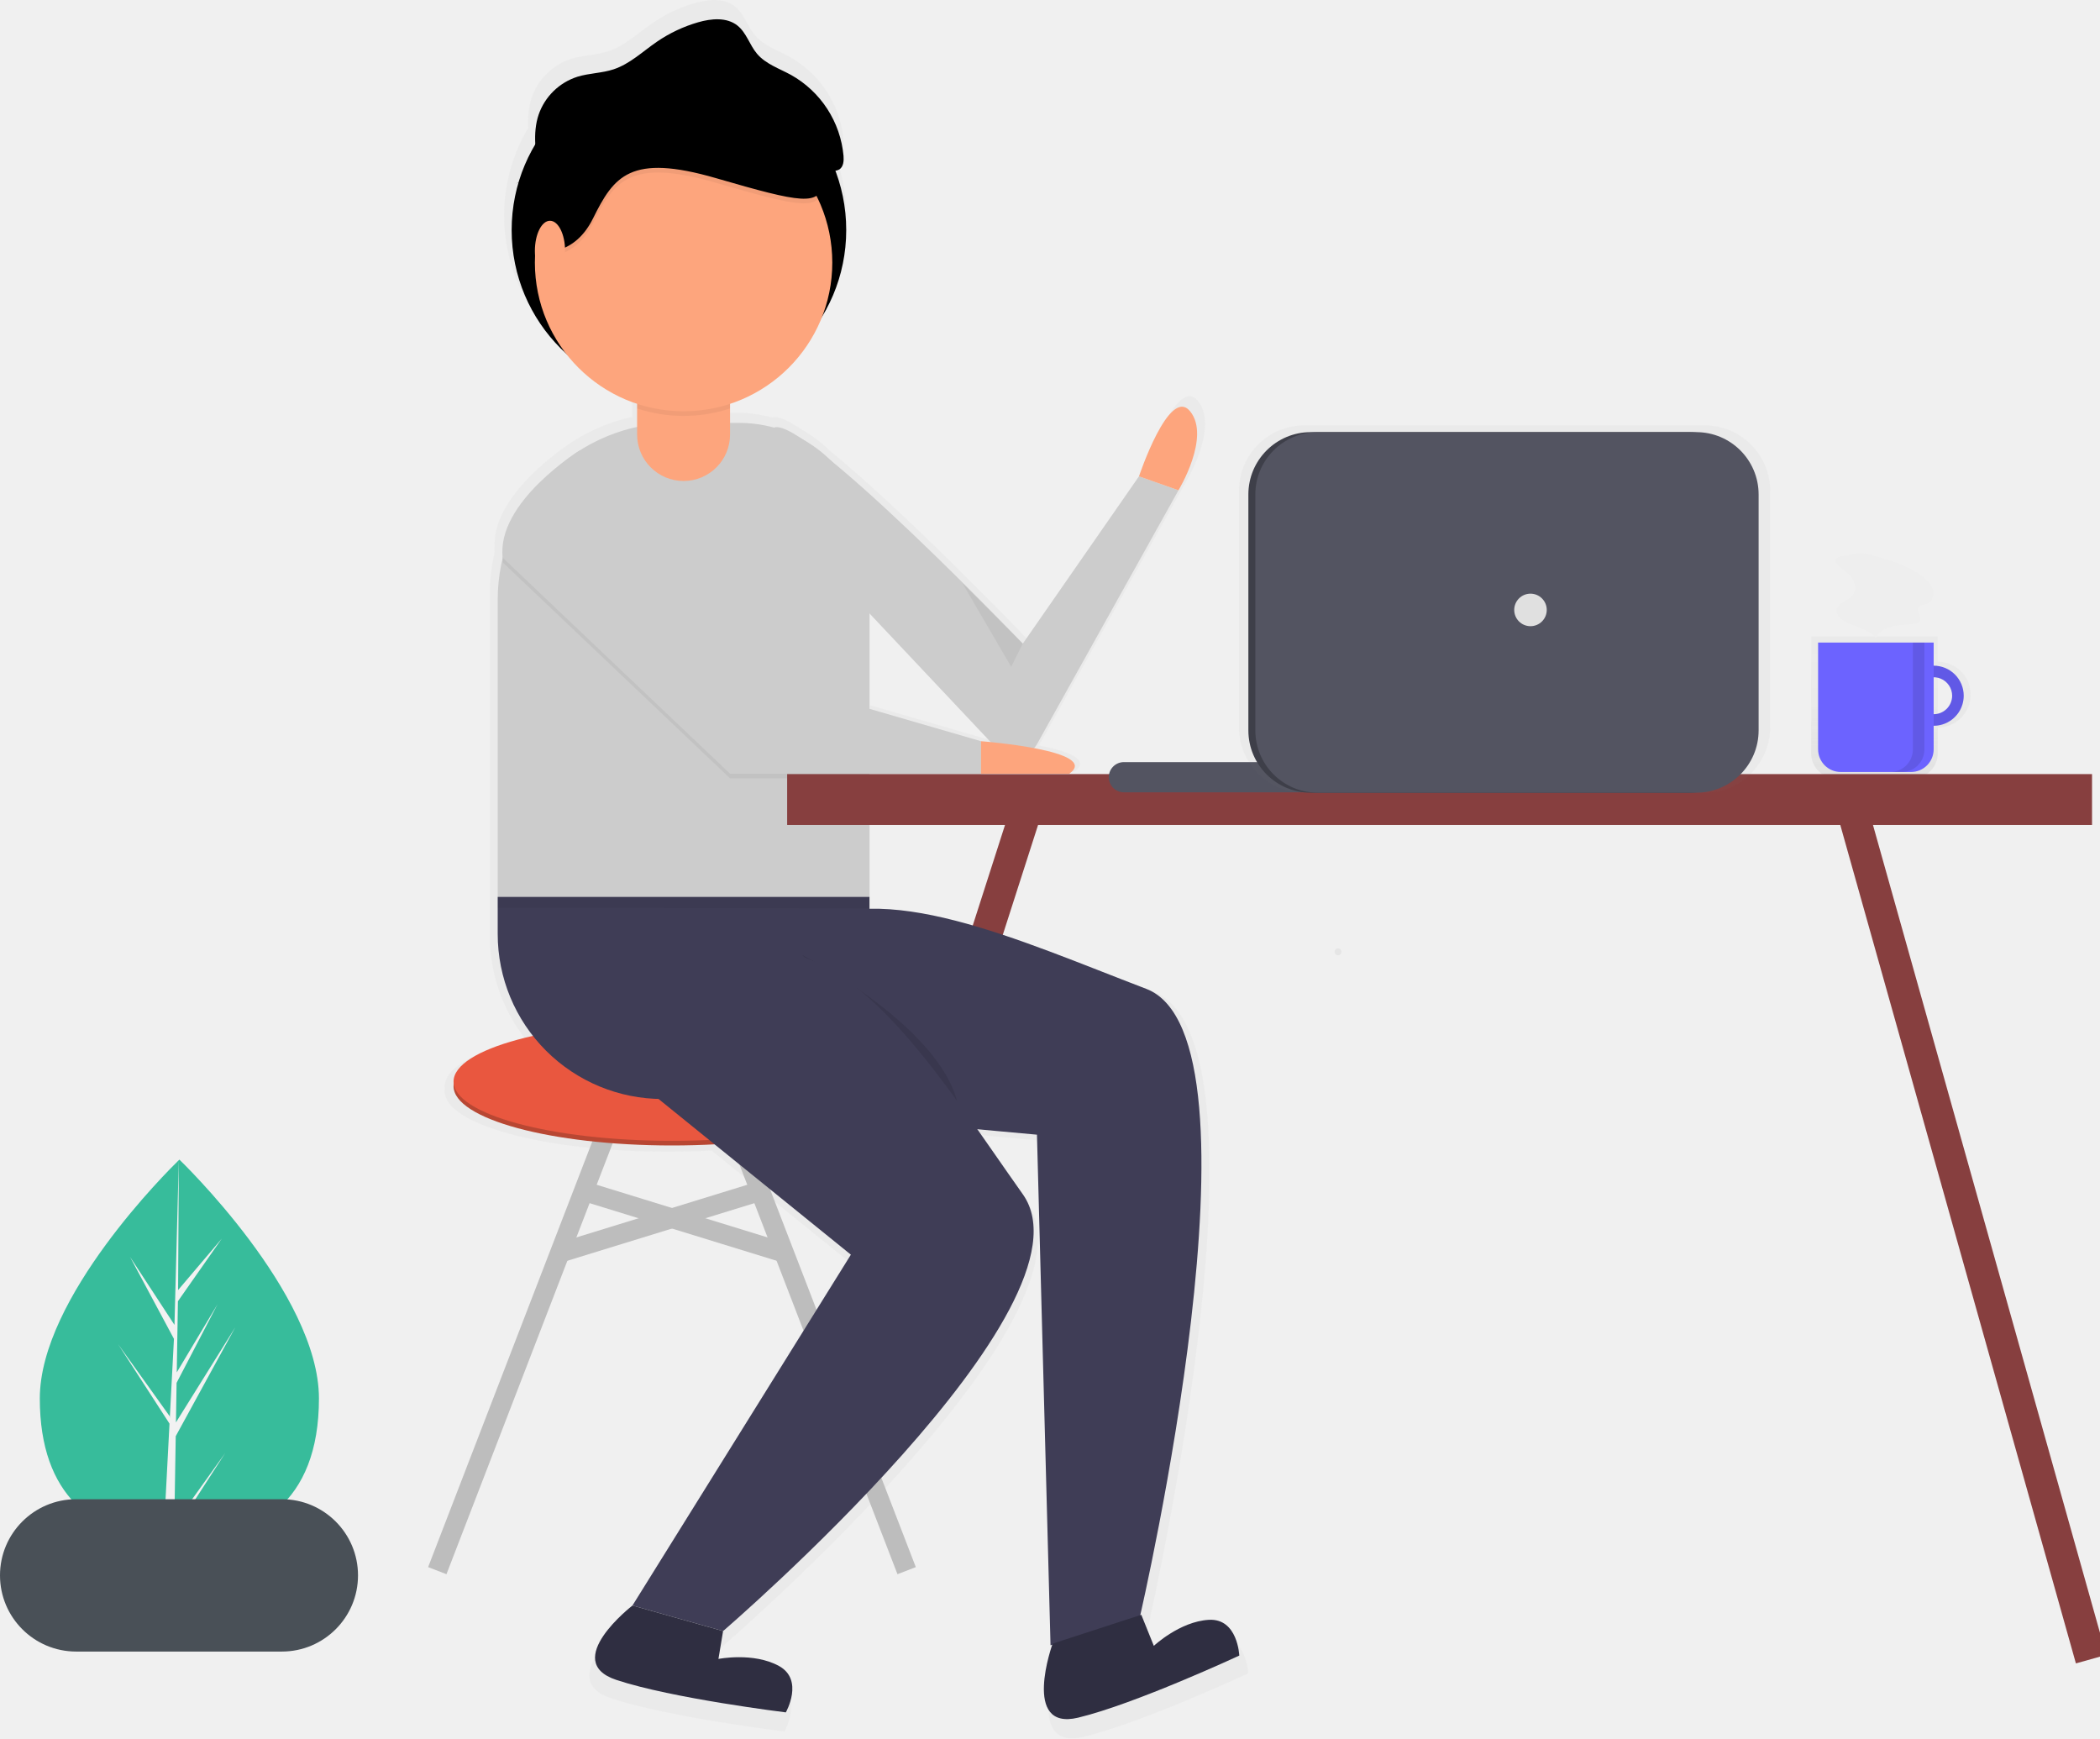
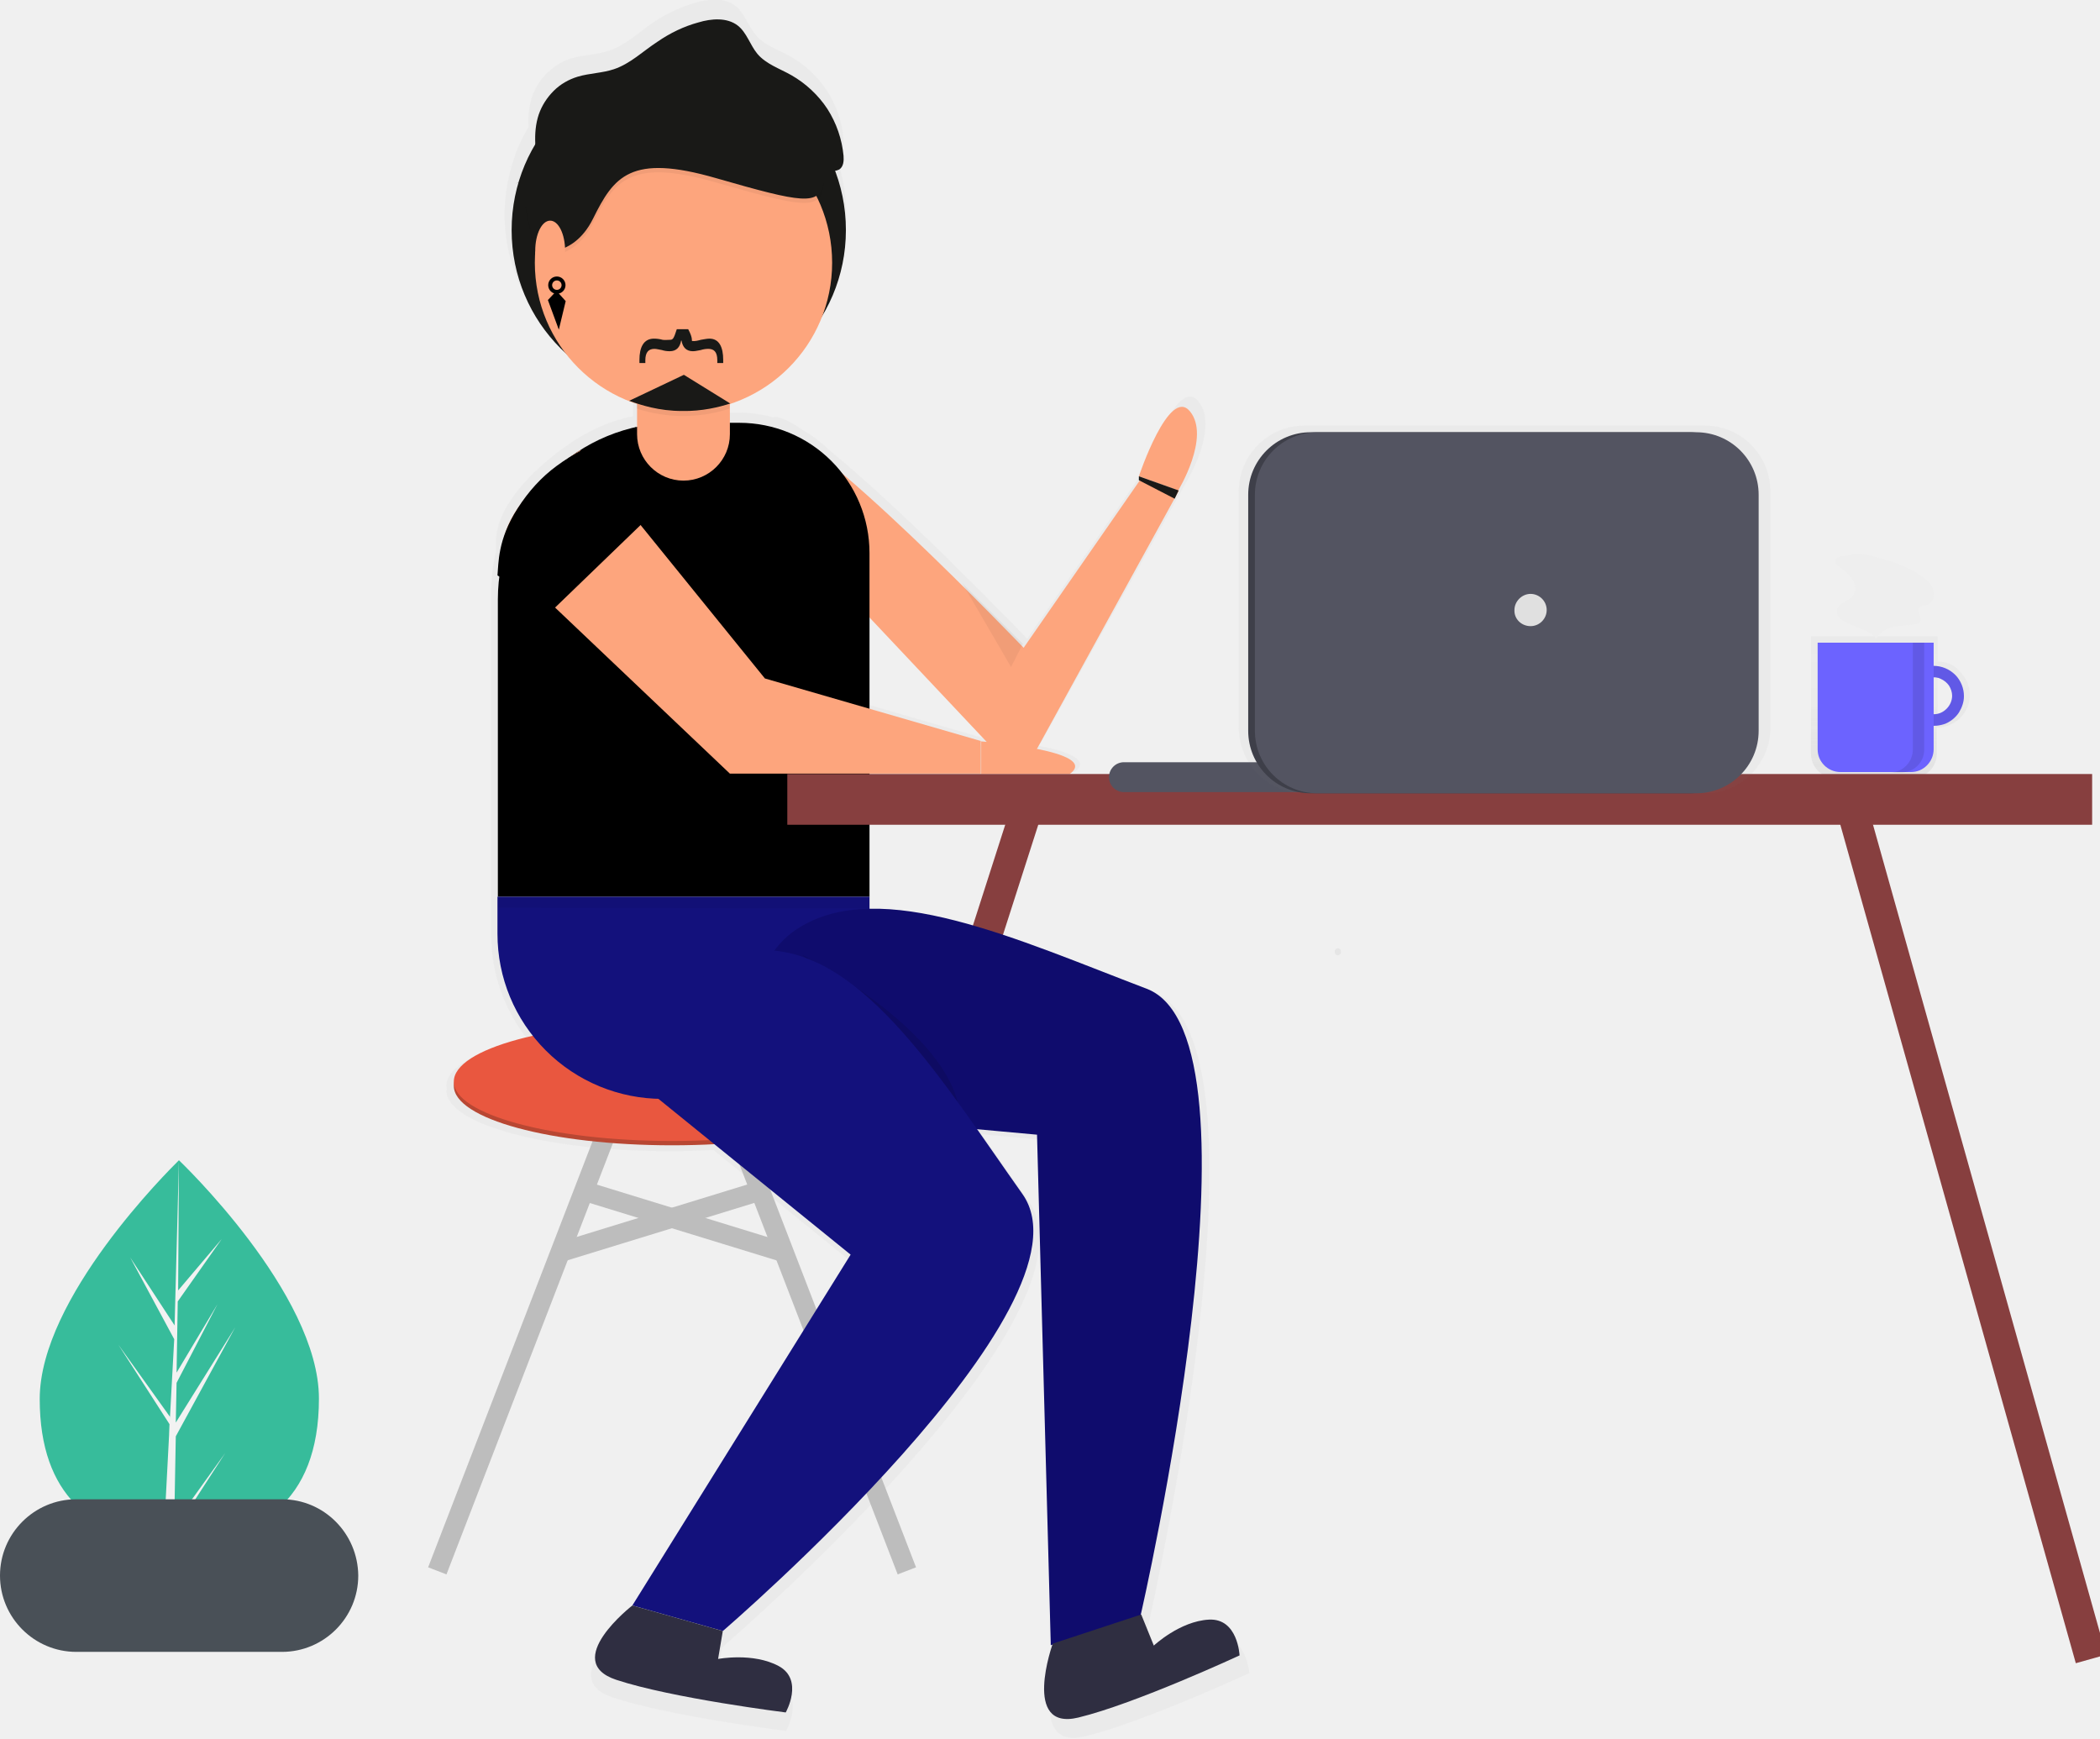
- <svg xmlns="http://www.w3.org/2000/svg" width="534" height="442" viewBox="0 0 534 442" fill="none">
-   <g clip-path="url(#clip0)">
-     <path d="M81.104 355.563C81.104 382.287 65.214 391.619 45.615 391.619C45.158 391.619 44.704 391.615 44.253 391.602C43.345 391.582 42.445 391.543 41.557 391.479C23.866 390.228 10.123 380.415 10.123 355.563C10.123 329.845 42.988 297.391 45.467 294.982L45.471 294.979C45.565 294.886 45.615 294.839 45.615 294.839C45.615 294.839 81.104 328.836 81.104 355.563Z" fill="#37BC9B" />
-     <path d="M44.32 387.53L57.301 369.396L44.288 389.521L44.253 391.602C43.345 391.582 42.445 391.543 41.557 391.479L42.956 364.742L42.946 364.535L42.97 364.496L43.101 361.97L30.055 341.794L43.141 360.076L43.173 360.611L44.231 340.41L33.062 319.563L44.367 336.861L45.467 294.982L45.471 294.839V294.979L45.289 328.005L56.406 314.912L45.242 330.848L44.949 348.936L55.331 331.579L44.904 351.599L44.741 361.654L59.812 337.493L44.685 365.164L44.32 387.53Z" fill="#F2F2F2" />
-     <g opacity="0.7">
-       <path opacity="0.7" d="M492.738 168.245V161.809H460.553V191.577C460.553 193.241 461.214 194.837 462.391 196.014C463.568 197.191 465.164 197.852 466.829 197.852H486.462C488.127 197.852 489.723 197.191 490.9 196.014C492.077 194.837 492.738 193.241 492.738 191.577V184.979C494.958 184.979 497.086 184.098 498.655 182.529C500.225 180.96 501.106 178.832 501.106 176.612C501.106 174.393 500.225 172.265 498.655 170.696C497.086 169.127 494.958 168.245 492.738 168.245ZM492.738 181.761V171.464C494.104 171.464 495.414 172.006 496.379 172.972C497.345 173.937 497.888 175.247 497.888 176.612C497.888 177.978 497.345 179.288 496.379 180.253C495.414 181.219 494.104 181.761 492.738 181.761Z" fill="url(#paint0_linear)" />
+ <svg xmlns="http://www.w3.org/2000/svg" xmlns:xlink="http://www.w3.org/1999/xlink" version="1.1" id="Layer_1" x="0px" y="0px" viewBox="0 0 534 442" style="enable-background:new 0 0 534 442;" xml:space="preserve">
+   <style type="text/css">
+ 	.st0{clip-path:url(#SVGID_2_);}
+ 	.st1{fill:#37BC9B;}
+ 	.st2{fill:#F2F2F2;}
+ 	.st3{opacity:0.7;}
+ 	.st4{opacity:0.7;fill:url(#SVGID_3_);enable-background:new    ;}
+ 	.st5{fill:#6C63FF;}
+ 	.st6{opacity:0.1;enable-background:new    ;}
+ 	.st7{fill:#EEEEEE;}
+ 	.st8{fill:none;stroke:#873F3F;stroke-width:8;stroke-miterlimit:10;}
+ 	.st9{opacity:0.7;fill:url(#SVGID_4_);enable-background:new    ;}
+ 	.st10{fill:#191917;}
+ 	.st11{fill:#FDA57D;}
+ 	.st12{fill:none;stroke:#BDBDBD;stroke-width:5;stroke-miterlimit:10;}
+ 	.st13{fill:#B84733;}
+ 	.st14{fill:#E9573F;}
+ 	.st15{fill:#13117C;}
+ 	.st16{opacity:5.000000e-02;enable-background:new    ;}
+ 	.st17{fill:#0F0C6D;}
+ 	.st18{fill:#2F2E41;}
+ 	.st19{fill:#495057;}
+ 	.st20{fill:url(#SVGID_5_);}
+ 	.st21{fill:#873F3F;}
+ 	.st22{fill:#535461;}
+ 	.st23{opacity:0.7;fill:url(#SVGID_6_);enable-background:new    ;}
+ 	.st24{fill:#3E3F49;}
+ 	.st25{fill:#E0E0E0;}
+ 	.st26{stroke:#000000;stroke-miterlimit:10;}
+ 	.st27{fill:none;stroke:#000000;stroke-miterlimit:10;}
+ </style>
+   <g>
+     <defs>
+       <rect id="SVGID_1_" y="0" width="534" height="442" />
+     </defs>
+     <clipPath id="SVGID_2_">
+       <use xlink:href="#SVGID_1_" style="overflow:visible;" />
+     </clipPath>
+     <g class="st0">
+       <path class="st1" d="M81.1,355.6c0,26.7-15.9,36.1-35.5,36.1c-0.5,0-0.9,0-1.4,0c-0.9,0-1.8-0.1-2.7-0.1    c-17.7-1.3-31.4-11.1-31.4-35.9c0-25.7,32.9-58.2,35.3-60.6l0,0c0.1-0.1,0.1-0.1,0.1-0.1S81.1,328.8,81.1,355.6z" />
+       <path class="st2" d="M44.3,387.5l13-18.1l-13,20.1l0,2.1c-0.9,0-1.8-0.1-2.7-0.1l1.4-26.7l0-0.2l0,0l0.1-2.5l-13-20.2l13.1,18.3    l0,0.5l1.1-20.2l-11.2-20.8l11.3,17.3l1.1-41.9l0-0.1v0.1l-0.2,33l11.1-13.1l-11.2,15.9l-0.3,18.1l10.4-17.4l-10.4,20l-0.2,10.1    l15.1-24.2l-15.1,27.7L44.3,387.5z" />
+       <g class="st3">
+         <linearGradient id="SVGID_3_" gradientUnits="userSpaceOnUse" x1="480.829" y1="244.038" x2="480.829" y2="280.081" gradientTransform="matrix(1 0 0 -1 0 441.89)">
+           <stop offset="0" style="stop-color:#808080;stop-opacity:0.25" />
+           <stop offset="0.535" style="stop-color:#808080;stop-opacity:0.12" />
+           <stop offset="1" style="stop-color:#808080;stop-opacity:0.1" />
+         </linearGradient>
+         <path class="st4" d="M492.7,168.2v-6.4h-32.2v29.8c0,1.7,0.7,3.3,1.8,4.4c1.2,1.2,2.8,1.8,4.4,1.8h19.6c1.7,0,3.3-0.7,4.4-1.8     c1.2-1.2,1.8-2.8,1.8-4.4V185c2.2,0,4.3-0.9,5.9-2.4c1.6-1.6,2.5-3.7,2.5-5.9c0-2.2-0.9-4.3-2.5-5.9     C497.1,169.1,495,168.2,492.7,168.2z M492.7,181.8v-10.3c1.4,0,2.7,0.5,3.6,1.5c1,1,1.5,2.3,1.5,3.6c0,1.4-0.5,2.7-1.5,3.6     C495.4,181.2,494.1,181.8,492.7,181.8z" />
+       </g>
+       <path class="st5" d="M491.7,169.3c-1.5,0-3,0.4-4.2,1.3c-1.3,0.8-2.2,2-2.8,3.4c-0.6,1.4-0.7,2.9-0.4,4.4c0.3,1.5,1,2.8,2.1,3.9    c1.1,1.1,2.4,1.8,3.9,2.1s3,0.1,4.4-0.4c1.4-0.6,2.6-1.6,3.4-2.8c0.8-1.3,1.3-2.7,1.3-4.2c0-2-0.8-4-2.2-5.4    C495.7,170.1,493.7,169.3,491.7,169.3z M491.7,181.6c-0.9,0-1.8-0.3-2.6-0.8c-0.8-0.5-1.4-1.3-1.7-2.1c-0.4-0.9-0.4-1.8-0.3-2.7    c0.2-0.9,0.6-1.8,1.3-2.4c0.7-0.7,1.5-1.1,2.4-1.3c0.9-0.2,1.9-0.1,2.7,0.3c0.9,0.4,1.6,1,2.1,1.7c0.5,0.8,0.8,1.7,0.8,2.6    c0,1.2-0.5,2.4-1.4,3.3C494.1,181.1,493,181.6,491.7,181.6z" />
+       <path class="st6" d="M491.7,169.3c-1.5,0-3,0.4-4.2,1.3c-1.3,0.8-2.2,2-2.8,3.4c-0.6,1.4-0.7,2.9-0.4,4.4c0.3,1.5,1,2.8,2.1,3.9    c1.1,1.1,2.4,1.8,3.9,2.1s3,0.1,4.4-0.4c1.4-0.6,2.6-1.6,3.4-2.8c0.8-1.3,1.3-2.7,1.3-4.2c0-2-0.8-4-2.2-5.4    C495.7,170.1,493.7,169.3,491.7,169.3z M491.7,181.6c-0.9,0-1.8-0.3-2.6-0.8c-0.8-0.5-1.4-1.3-1.7-2.1c-0.4-0.9-0.4-1.8-0.3-2.7    c0.2-0.9,0.6-1.8,1.3-2.4c0.7-0.7,1.5-1.1,2.4-1.3c0.9-0.2,1.9-0.1,2.7,0.3c0.9,0.4,1.6,1,2.1,1.7c0.5,0.8,0.8,1.7,0.8,2.6    c0,1.2-0.5,2.4-1.4,3.3C494.1,181.1,493,181.6,491.7,181.6z" />
+       <path class="st5" d="M462.3,163.4h29.4v27.1c0,1.5-0.6,3-1.7,4.1c-1.1,1.1-2.5,1.7-4.1,1.7h-17.9c-1.5,0-3-0.6-4.1-1.7    c-1.1-1.1-1.7-2.5-1.7-4.1V163.4z" />
+       <path class="st6" d="M486.4,163.4v27.2c0,1.5-0.6,3-1.7,4.1c-1.1,1.1-2.5,1.7-4.1,1.7h2.9c1.5,0,3-0.6,4.1-1.7    c1.1-1.1,1.7-2.5,1.7-4.1v-27.2H486.4z" />
+       <path class="st7" d="M468.1,141.5c-0.3,0-0.5,0.1-0.7,0.2c-0.2,0.1-0.4,0.3-0.6,0.5c-0.4,0.7,0.3,1.5,1,2c1.2,0.9,2.4,1.8,3.2,3    c0.8,1.2,1.1,3,0.2,4.2c-1.1,1.6-3.9,1.9-4.1,3.8c-0.2,1.2,0.9,2.3,2,2.9c2.6,1.5,6.1,1.9,8,4.3c0.8-1.6,2.6-2.6,4.3-3    c1.8-0.4,3.6-0.4,5.4-0.6c0.3,0,0.6-0.1,0.8-0.2c0.3-0.1,0.5-0.3,0.7-0.6c0.5-1-0.9-2.2-0.4-3.3c0.4-0.8,1.5-0.7,2.3-1    c1.3-0.5,1.9-2.2,1.5-3.5c-0.4-1.4-1.4-2.4-2.5-3.3c-3-2.3-6.6-3.7-10.2-4.7c-1.7-0.5-3.7-1.2-5.4-1.3    C471.7,140.7,469.8,141.2,468.1,141.5z" />
+       <path class="st8" d="M261.9,203.2l-61.4,191.4" />
+       <g class="st3">
+         <linearGradient id="SVGID_4_" gradientUnits="userSpaceOnUse" x1="215.232" y1="-363814.125" x2="215.232" y2="-33102.516" gradientTransform="matrix(1 0 0 -1 0 441.89)">
+           <stop offset="0" style="stop-color:#808080;stop-opacity:0.25" />
+           <stop offset="0.535" style="stop-color:#808080;stop-opacity:0.12" />
+           <stop offset="1" style="stop-color:#808080;stop-opacity:0.1" />
+         </linearGradient>
+         <path class="st9" d="M309.5,416.2c-7.6,0.4-14.3,6.8-14.3,6.8l-3.3-8.1l-0.3,0.1c1.6-7,34-150.5,1.6-162.8     c-24.9-9.5-51.3-21.3-72-20.8v-33.9h29v-1.2h23c4.4-3.1-2-5.3-9.1-6.7c0.3-0.3,0.5-0.7,0.8-1.1l36.8-66c0,0,8.5-13.9,3-20.5     c-5.4-6.6-13.3,16.9-13.3,16.9l-30.2,43.5c0,0-30.5-31.8-49.9-47.6c-2.2-2.1-4.6-4-7.2-5.5c-3.5-2.4-6.2-3.6-7.5-3.2c0,0,0,0,0,0     c-2.9-0.8-6-1.2-9-1.2H185v-5c5.4-1.8,10.4-4.7,14.5-8.7c4.1-3.9,7.4-8.7,9.4-14c3.4-5.6,5.5-12,6.1-18.6     c0.6-6.6-0.3-13.2-2.6-19.4c0.4,0,0.7-0.2,1-0.4c1.1-0.7,1.2-2.2,1.1-3.5c-0.4-4.4-1.8-8.5-4.2-12.2c-2.4-3.7-5.6-6.7-9.4-8.8     c-3.1-1.7-6.6-2.8-8.8-5.5c-1.9-2.3-2.8-5.5-5.1-7.3c-2.8-2.2-6.8-1.8-10.2-0.8c-3.8,1.1-7.4,2.8-10.7,5c-3.7,2.5-7,5.8-11.3,7.2     c-3,1-6.3,1-9.4,1.9c-2.3,0.7-4.5,2-6.2,3.7c-1.8,1.7-3.1,3.8-3.9,6.1c-0.8,2.5-1.1,5.1-0.9,7.7c-1.9,3.1-3.3,6.4-4.3,9.9     c-0.2,0.1-0.5,0.2-0.7,0.4l0.7-0.3c-2.3,7.8-2.4,16.1-0.2,23.9s6.5,14.9,12.5,20.4c4.7,6.2,11.2,10.8,18.6,13.2v6     c-5.3,1.1-10.3,3.2-14.8,6.1l0,0c0,0-0.4,0.2-1,0.7c-0.1,0-0.1,0.1-0.2,0.1c-4.5,3-19.5,14.1-18.9,26.1c0,0.5,0,0.9,0,1.4     c-0.8,3.5-1.2,7-1.2,10.6v86.9c0,9.6,3.2,18.9,9.2,26.5c-12.6,2.8-20.6,7.1-20.6,11.9c0.1,0.4,0.1,0.8,0,1.2     c0,8.5,25.4,15.4,56.8,15.4c3.8,0,7.5-0.1,11.1-0.3l35.4,28.7l-56.8,91.2c0,0-18.7,14.5-4.2,19.3c14.5,4.8,44.1,8.5,44.1,8.5     s4.8-8.5-1.8-12.1c-6.6-3.6-15.7-1.8-15.7-1.8l1.2-7.3c0,0,98.5-84.6,77.9-113.6c-3.9-5.5-7.9-11.3-11.8-16.9l15.5,1.4l3.5,132.8     l0.4-0.1c-0.9,2.6-7.1,22.3,6.7,19c14.9-3.6,41.9-16.1,41.9-16.1S317,415.7,309.5,416.2z M250.2,187.7l-29-8.4v-24.8l31.5,33.5     C251.2,187.8,250.2,187.7,250.2,187.7z" />
+       </g>
+       <path class="st10" d="M172.6,101c23.5,0,42.5-19,42.5-42.5c0-23.5-19-42.5-42.5-42.5s-42.5,19-42.5,42.5    C130.1,82,149.1,101,172.6,101z" />
+       <path class="st11" d="M221.1,157l32.5,34.5c0.7,0.7,1.5,1.3,2.5,1.6c0.9,0.3,1.9,0.4,2.9,0.3c1-0.1,1.9-0.5,2.8-1    c0.8-0.6,1.5-1.3,2-2.2l36-65.5l-10-2.5l-29.5,42.5c0,0-55.5-57.8-63.2-54.9C189.1,112.6,221.1,157,221.1,157z" />
+       <path class="st12" d="M159.1,275.3l-47.9,124.1" />
+       <path class="st12" d="M182.7,275.3l47.9,124.1" />
+       <path class="st13" d="M170.9,291.2c30.7,0,55.5-6.7,55.5-15.1s-24.9-15.1-55.5-15.1c-30.7,0-55.5,6.7-55.5,15.1    S140.2,291.2,170.9,291.2z" />
+       <path class="st14" d="M170.9,290.1c30.7,0,55.5-6.7,55.5-15.1c0-8.3-24.9-15.1-55.5-15.1c-30.7,0-55.5,6.7-55.5,15.1    C115.3,283.3,140.2,290.1,170.9,290.1z" />
+       <path class="st12" d="M147.5,302.5l52.4,16.1" />
+       <path class="st12" d="M194.2,302.5l-52.4,16.1" />
+       <path d="M171.5,107.5H188c8.8,0,17.2,3.5,23.4,9.7c6.2,6.2,9.7,14.6,9.7,23.4V228h-94.5v-75.6c0-11.9,4.7-23.4,13.2-31.8    S159.6,107.5,171.5,107.5z" />
+       <path class="st15" d="M126.6,228h94.5v51.4h-52.6c-11.1,0-21.8-4.4-29.7-12.3c-7.9-7.9-12.3-18.5-12.3-29.7V228z" />
+       <path class="st16" d="M127.8,143l57.8,54.9h63.8v-8.3l-54.9-15.9l-47-58C147.5,115.7,126.2,128.8,127.8,143z" />
+       <path class="st11" d="M127.8,141.8l57.8,54.9h63.8v-8.3l-54.9-15.9l-47-58C147.5,114.5,126.2,127.7,127.8,141.8z" />
+       <path class="st11" d="M249.5,188.5c0,0,30.7,2.4,22.5,8.3h-22.5V188.5z" />
+       <path class="st11" d="M289.6,121.1c0,0,7.7-23,13-16.5c5.3,6.5-3,20.1-3,20.1L289.6,121.1z" />
+       <path class="st16" d="M126.6,228v2.8l94.5,0.2v-3H126.6z" />
+       <path class="st17" d="M200.1,282.7l63.6,5.8l3.5,129.8l22.8-7.4c0,0,34-147.1,1.6-159.5C259,239,223.9,222.7,203,236    C182,249.3,200.1,282.7,200.1,282.7z" />
+       <path class="st6" d="M204,242.8c0,0,34.9,17.7,39.6,37.8L204,242.8z" />
+       <path class="st15" d="M166.7,278.8l49.6,40.2l-55.5,89.2l23,6.5c0,0,96.3-82.7,76.2-111.1c-20.1-28.4-40.2-61.4-65-62    C170.3,241,166.7,278.8,166.7,278.8z" />
+       <path class="st16" d="M244.7,148.3l12.4,21.3l3-5.9L244.7,148.3z" />
+       <path class="st18" d="M160.8,408.2c0,0-18.3,14.2-4.1,18.9c14.2,4.7,43.1,8.3,43.1,8.3s4.7-8.3-1.8-11.8    c-6.5-3.5-15.4-1.8-15.4-1.8l1.2-7.1L160.8,408.2z" />
+       <path class="st18" d="M267.7,417.9c0,0-8,22.3,6.5,18.8c14.5-3.5,41-15.8,41-15.8s-0.4-9.5-7.8-9.1c-7.4,0.4-14,6.6-14,6.6    l-3.2-7.9L267.7,417.9z" />
+       <path class="st11" d="M173.8,86.8L173.8,86.8c-6.5,0-11.8,5.3-11.8,11.8v11.8c0,6.5,5.3,11.8,11.8,11.8l0,0    c6.5,0,11.8-5.3,11.8-11.8V98.7C185.6,92.1,180.4,86.8,173.8,86.8z" />
+       <path class="st16" d="M173.8,88c-3.1,0-6.1,1.2-8.4,3.5c-2.2,2.2-3.5,5.2-3.5,8.4v4c7.7,2.5,16,2.5,23.6,0v-4    c0-3.1-1.2-6.1-3.5-8.4C180,89.3,177,88,173.8,88z" />
+       <path class="st11" d="M173.8,104.6c20.9,0,37.8-16.9,37.8-37.8S194.7,29,173.8,29C152.9,29,136,45.9,136,66.8    S152.9,104.6,173.8,104.6z" />
+       <path class="st16" d="M136,65c0,0,9.5,2.4,14.8-8.3c5.3-10.7,9.5-16.6,31.3-10.3c21.9,6.3,26.3,7.1,27.3,1.1    c0.7-4.1-7.1-14.1-12.1-20c-2.4-2.9-6.4-4.6-10.7-4.6H162l-14.8,6.8L136,39.7l-2.4,13.2L136,65z" />
+       <path class="st10" d="M136,63.9c0,0,9.5,2.4,14.8-8.3c5.3-10.7,9.5-16.6,31.3-10.3c21.9,6.3,26.3,7.1,27.3,1.1    c0.7-4.1-7.1-14.1-12.1-20c-2.4-2.9-6.4-4.6-10.7-4.6H162l-14.8,6.8L136,38.5l-2.4,13.2L136,63.9z" />
+       <path class="st11" d="M139.9,71.5c2.1,0,3.8-3.4,3.8-7.7s-1.7-7.7-3.8-7.7s-3.8,3.4-3.8,7.7S137.7,71.5,139.9,71.5z" />
+       <path class="st10" d="M137.1,44c-0.9-4.9-1.7-10.1-0.1-14.9c0.8-2.3,2.1-4.3,3.8-6c1.7-1.7,3.8-2.9,6.1-3.6c3-0.9,6.2-0.9,9.2-1.9    c4.2-1.4,7.4-4.6,11.1-7c3.2-2.2,6.7-3.9,10.4-4.9c3.3-1,7.3-1.3,10,0.8c2.3,1.8,3.1,4.9,5,7.2c2.2,2.6,5.6,3.7,8.6,5.4    c3.7,2.1,6.9,5.1,9.2,8.6c2.3,3.6,3.7,7.7,4.1,11.9c0.1,1.3,0,2.8-1.1,3.5c-0.7,0.3-1.4,0.5-2.2,0.4C196.2,43.3,181,43,166,41.7    c-4.7-0.4-9.4-1-14.1-0.8c-7.3,0.3-14.4,2.3-20.7,5.8" />
+       <path class="st19" d="M71.7,381.2H19.4C8.7,381.2,0,389.9,0,400.6l0,0c0,10.7,8.7,19.4,19.4,19.4h52.3c10.7,0,19.4-8.7,19.4-19.4    C91,389.9,82.4,381.2,71.7,381.2z" />
+       <linearGradient id="SVGID_5_" gradientUnits="userSpaceOnUse" x1="340.241" y1="-662.44" x2="340.241" y2="-657.13" gradientTransform="matrix(1 0 0 -1 0 441.89)">
+         <stop offset="0" style="stop-color:#808080;stop-opacity:0.25" />
+         <stop offset="0.535" style="stop-color:#808080;stop-opacity:0.12" />
+         <stop offset="1" style="stop-color:#808080;stop-opacity:0.1" />
+       </linearGradient>
+       <path class="st20" d="M340.2,242.9c0.2,0,0.4-0.1,0.6-0.3c0.2-0.2,0.2-0.4,0.2-0.6c0-0.2-0.1-0.5-0.2-0.6    c-0.2-0.2-0.4-0.3-0.6-0.3c-0.2,0-0.4,0.1-0.6,0.3c-0.2,0.2-0.2,0.4-0.2,0.6c0,0.2,0.1,0.4,0.2,0.6    C339.8,242.8,340,242.9,340.2,242.9z" />
+       <path class="st8" d="M470.3,203.2l61.4,218.6" />
+       <path class="st21" d="M532,196.8H200.2v12.9H532V196.8z" />
+       <path class="st22" d="M332.5,193.8h-46.7c-2.1,0-3.8,1.7-3.8,3.8l0,0c0,2.1,1.7,3.8,3.8,3.8h46.7c2.1,0,3.8-1.7,3.8-3.8    C336.3,195.5,334.6,193.8,332.5,193.8z" />
+       <g class="st3">
+         <linearGradient id="SVGID_6_" gradientUnits="userSpaceOnUse" x1="382.582" y1="-31531.109" x2="382.582" y2="-16765.01" gradientTransform="matrix(1 0 0 -1 0 441.89)">
+           <stop offset="0" style="stop-color:#808080;stop-opacity:0.25" />
+           <stop offset="0.535" style="stop-color:#808080;stop-opacity:0.12" />
+           <stop offset="1" style="stop-color:#808080;stop-opacity:0.1" />
+         </linearGradient>
+         <path class="st23" d="M433.5,108.2H331.7c-9.2,0-16.7,7.5-16.7,16.7v60.1c0,9.2,7.5,16.7,16.7,16.7h101.8     c9.2,0,16.7-7.5,16.7-16.7v-60.1C450.1,115.6,442.7,108.2,433.5,108.2z" />
+       </g>
+       <path class="st24" d="M429.6,109.9h-96.3c-8.8,0-15.9,7.1-15.9,15.9v60c0,8.8,7.1,15.9,15.9,15.9h96.3c8.8,0,15.9-7.1,15.9-15.9    v-60C445.4,117,438.3,109.9,429.6,109.9z" />
+       <path class="st22" d="M431.3,109.9h-96.3c-8.8,0-15.9,7.1-15.9,15.9v60c0,8.8,7.1,15.9,15.9,15.9h96.3c8.8,0,15.9-7.1,15.9-15.9    v-60C447.2,117,440.1,109.9,431.3,109.9z" />
+       <path class="st25" d="M389.2,159.2c2.3,0,4.1-1.9,4.1-4.1c0-2.3-1.9-4.1-4.1-4.1s-4.1,1.9-4.1,4.1    C385,157.4,386.9,159.2,389.2,159.2z" />
+       <path d="M161.7,108.6c-2.1,1-11.7,3.6-20.2,9.9c-3.8,2.8-7.1,6.4-9.9,10.8c-5.1,7.9-4.8,14-5.1,17l14,8.8l22.9-22.1L161.7,108.6z" />
    </g>
-     <path d="M491.703 169.253C490.191 169.253 488.714 169.701 487.458 170.54C486.201 171.38 485.222 172.573 484.644 173.969C484.065 175.365 483.914 176.901 484.209 178.383C484.504 179.865 485.231 181.226 486.3 182.294C487.368 183.363 488.73 184.09 490.212 184.385C491.694 184.68 493.23 184.528 494.627 183.95C496.023 183.372 497.216 182.393 498.055 181.137C498.895 179.88 499.343 178.403 499.343 176.892C499.343 174.866 498.538 172.923 497.105 171.49C495.672 170.058 493.729 169.253 491.703 169.253ZM491.703 181.593C490.773 181.593 489.864 181.318 489.09 180.801C488.317 180.285 487.715 179.55 487.359 178.691C487.003 177.832 486.91 176.887 487.091 175.975C487.273 175.063 487.72 174.225 488.378 173.568C489.035 172.911 489.873 172.463 490.785 172.281C491.697 172.1 492.643 172.193 493.502 172.549C494.361 172.905 495.095 173.507 495.612 174.28C496.129 175.054 496.404 175.962 496.404 176.892C496.404 178.139 495.909 179.335 495.027 180.217C494.146 181.098 492.95 181.593 491.703 181.593Z" fill="#6C63FF" />
-     <path opacity="0.1" d="M491.703 169.253C490.191 169.253 488.714 169.701 487.458 170.54C486.201 171.38 485.222 172.573 484.644 173.969C484.065 175.365 483.914 176.901 484.209 178.383C484.504 179.865 485.231 181.226 486.3 182.294C487.368 183.363 488.73 184.09 490.212 184.385C491.694 184.68 493.23 184.528 494.627 183.95C496.023 183.372 497.216 182.393 498.055 181.137C498.895 179.88 499.343 178.403 499.343 176.892C499.343 174.866 498.538 172.923 497.105 171.49C495.672 170.058 493.729 169.253 491.703 169.253ZM491.703 181.593C490.773 181.593 489.864 181.318 489.09 180.801C488.317 180.285 487.715 179.55 487.359 178.691C487.003 177.832 486.91 176.887 487.091 175.975C487.273 175.063 487.72 174.225 488.378 173.568C489.035 172.911 489.873 172.463 490.785 172.281C491.697 172.1 492.643 172.193 493.502 172.549C494.361 172.905 495.095 173.507 495.612 174.28C496.129 175.054 496.404 175.962 496.404 176.892C496.404 178.139 495.909 179.335 495.027 180.217C494.146 181.098 492.95 181.593 491.703 181.593Z" fill="black" />
-     <path d="M462.316 163.376H491.703V190.525C491.703 192.053 491.096 193.518 490.015 194.598C488.935 195.678 487.47 196.285 485.942 196.285H468.076C466.549 196.285 465.083 195.678 464.003 194.598C462.923 193.518 462.316 192.053 462.316 190.525V163.376Z" fill="#6C63FF" />
-     <path opacity="0.1" d="M486.413 163.376V190.555C486.413 192.075 485.809 193.532 484.735 194.607C483.66 195.681 482.202 196.285 480.683 196.285H483.621C485.141 196.285 486.599 195.681 487.673 194.607C488.748 193.532 489.352 192.075 489.352 190.555V163.376H486.413Z" fill="black" />
-     <path d="M468.115 141.471C467.864 141.479 467.617 141.542 467.393 141.656C467.168 141.77 466.972 141.931 466.817 142.13C466.432 142.828 467.13 143.616 467.768 144.096C468.945 144.983 470.187 145.854 470.987 147.092C471.788 148.33 472.039 150.058 471.164 151.244C470.021 152.794 467.295 153.127 467.032 155.034C466.862 156.258 467.921 157.302 468.993 157.916C471.64 159.432 475.053 159.837 476.97 162.209C477.763 160.579 479.537 159.636 481.306 159.233C483.074 158.831 484.911 158.861 486.704 158.588C486.997 158.582 487.285 158.508 487.543 158.371C487.802 158.233 488.025 158.037 488.194 157.798C488.695 156.781 487.267 155.561 487.76 154.54C488.135 153.763 489.237 153.823 490.042 153.512C491.353 153.005 491.893 151.319 491.521 149.964C491.149 148.609 490.098 147.55 488.994 146.682C486.016 144.342 482.435 142.966 478.813 141.976C477.129 141.516 475.151 140.794 473.402 140.725C471.713 140.657 469.787 141.185 468.115 141.471Z" fill="#EEEEEE" />
-     <path d="M261.859 203.224L200.413 394.623" stroke="#873F3F" stroke-width="8" stroke-miterlimit="10" />
-     <g opacity="0.7">
-       <path opacity="0.7" d="M309.467 416.18C301.908 416.618 295.175 422.949 295.175 422.949L291.919 414.873L291.653 414.96C293.244 407.998 325.606 264.487 293.21 252.115C268.316 242.608 241.912 230.843 221.225 231.285V197.383H250.227V196.175H273.188C277.589 193.032 271.194 190.87 264.046 189.519C264.337 189.186 264.594 188.824 264.812 188.438L301.587 122.47C301.587 122.47 310.046 108.575 304.608 101.929C299.17 95.284 291.315 118.845 291.315 118.845L261.104 162.343C261.104 162.343 230.612 130.567 211.215 114.765C209.062 112.632 206.634 110.797 203.994 109.308C200.453 106.913 197.773 105.672 196.451 106.158C196.438 106.163 196.427 106.172 196.414 106.177C193.474 105.363 190.438 104.951 187.388 104.95H184.971V99.993C190.385 98.205 195.338 95.246 199.477 91.324C203.616 87.403 206.838 82.617 208.915 77.308C212.324 71.663 214.405 65.318 215.003 58.752C215.601 52.185 214.699 45.569 212.366 39.402C212.726 39.359 213.073 39.239 213.383 39.049C214.477 38.345 214.586 36.804 214.48 35.507C214.083 31.154 212.632 26.964 210.251 23.298C207.871 19.631 204.634 16.6 200.819 14.466C197.757 12.792 194.251 11.639 191.994 8.979C190.054 6.693 189.239 3.496 186.892 1.631C184.103 -0.585 180.075 -0.204 176.653 0.785C172.845 1.887 169.237 3.589 165.966 5.827C162.265 8.362 158.924 11.618 154.663 13.021C151.635 14.018 148.352 13.998 145.305 14.935C142.966 15.676 140.834 16.953 139.078 18.666C137.322 20.378 135.991 22.478 135.192 24.797C134.416 27.288 134.122 29.904 134.327 32.505C132.474 35.602 131.015 38.918 129.986 42.377C129.758 42.5 129.529 42.621 129.303 42.748L129.966 42.45C127.655 50.25 127.578 58.541 129.744 66.382C131.91 74.224 136.233 81.3 142.221 86.808C146.952 92.966 153.426 97.561 160.802 99.993V105.99C155.54 107.125 150.519 109.181 145.973 112.063L145.966 112.055C145.966 112.055 145.581 112.293 144.92 112.737C144.854 112.782 144.788 112.826 144.722 112.871C140.251 115.905 125.269 126.991 125.775 138.971C125.755 139.432 125.758 139.894 125.783 140.357C124.965 143.819 124.551 147.365 124.549 150.922V237.861C124.537 247.467 127.766 256.797 133.713 264.341C121.104 267.167 113.068 271.441 113.068 276.223C113.132 276.624 113.132 277.031 113.068 277.432C113.068 285.94 138.497 292.837 169.866 292.837C173.658 292.837 177.363 292.735 180.947 292.543L216.391 321.232L159.594 412.457C159.594 412.457 140.863 426.956 155.364 431.789C169.866 436.622 199.473 440.247 199.473 440.247C199.473 440.247 204.306 431.789 197.66 428.164C191.013 424.539 181.95 426.352 181.95 426.352L183.158 419.102C183.158 419.102 281.647 334.523 261.104 305.524C257.173 299.976 253.243 294.252 249.279 288.617L264.783 290.03L268.311 422.802L268.752 422.659C267.867 425.267 261.603 444.953 275.487 441.622C290.351 438.055 317.396 425.476 317.396 425.476C317.396 425.476 317.025 415.741 309.467 416.18ZM250.227 187.717L221.225 179.298V154.489L252.747 187.947C251.198 187.792 250.227 187.717 250.227 187.717Z" fill="url(#paint1_linear)" />
-     </g>
-     <path d="M172.644 101.026C196.138 101.026 215.184 81.983 215.184 58.493C215.184 35.002 196.138 15.959 172.644 15.959C149.15 15.959 130.105 35.002 130.105 58.493C130.105 81.983 149.15 101.026 172.644 101.026Z" fill="black" />
-     <path d="M221.092 155.965L253.556 190.422C254.239 191.147 255.084 191.701 256.022 192.039C256.96 192.377 257.965 192.489 258.954 192.366C259.943 192.244 260.89 191.889 261.717 191.332C262.543 190.775 263.227 190.031 263.713 189.161L299.671 124.655L289.627 121.111L260.086 163.644C260.086 163.644 204.627 105.848 196.868 108.706C189.109 111.563 221.092 155.965 221.092 155.965Z" fill="#CCCCCC" />
-     <path d="M159.055 275.294L111.198 399.349" stroke="#BDBDBD" stroke-width="5" stroke-miterlimit="10" />
-     <path d="M182.688 275.294L230.545 399.349" stroke="#BDBDBD" stroke-width="5" stroke-miterlimit="10" />
-     <path d="M170.872 291.244C201.544 291.244 226.409 284.5 226.409 276.18C226.409 267.86 201.544 261.116 170.872 261.116C140.199 261.116 115.334 267.86 115.334 276.18C115.334 284.5 140.199 291.244 170.872 291.244Z" fill="#B84733" />
-     <path d="M170.872 290.062C201.544 290.062 226.409 283.318 226.409 274.999C226.409 266.679 201.544 259.935 170.872 259.935C140.199 259.935 115.334 266.679 115.334 274.999C115.334 283.318 140.199 290.062 170.872 290.062Z" fill="#E9573F" />
-     <path d="M147.502 302.55L199.903 318.694" stroke="#BDBDBD" stroke-width="5" stroke-miterlimit="10" />
-     <path d="M194.241 302.55L141.841 318.694" stroke="#BDBDBD" stroke-width="5" stroke-miterlimit="10" />
-     <path d="M171.518 107.524H188.006C196.781 107.524 205.196 111.009 211.401 117.213C217.606 123.417 221.092 131.832 221.092 140.605V228.035H126.56V152.476C126.56 140.554 131.297 129.12 139.728 120.69C148.159 112.26 159.595 107.524 171.518 107.524Z" fill="#CCCCCC" />
-     <path d="M126.56 228.035H221.092V279.429H168.508C157.383 279.429 146.713 275.01 138.846 267.144C130.979 259.279 126.56 248.61 126.56 237.487V228.035Z" fill="#3F3D56" />
-     <path opacity="0.05" d="M127.837 142.992L185.642 197.907H249.451V189.637L194.505 173.687L147.502 115.652C147.502 115.652 126.159 128.837 127.837 142.992Z" fill="black" />
-     <path d="M127.837 141.81L185.642 196.726H249.451V188.455L194.505 172.505L147.502 114.471C147.502 114.471 126.159 127.656 127.837 141.81Z" fill="#CCCCCC" />
-     <path d="M249.451 188.455C249.451 188.455 280.174 190.818 271.903 196.726H249.451V188.455Z" fill="#FDA57D" />
-     <path d="M289.627 121.111C289.627 121.111 297.308 98.072 302.626 104.57C307.943 111.068 299.671 124.655 299.671 124.655L289.627 121.111Z" fill="#FDA57D" />
-     <path opacity="0.05" d="M126.56 228.035V230.792L221.092 230.988V228.035H126.56Z" fill="black" />
-     <path d="M200.095 282.704L263.684 288.499L267.134 418.327L289.899 410.916C289.899 410.916 323.946 263.823 291.48 251.425C259.014 239.026 223.92 222.699 202.968 236.005C182.015 249.311 200.095 282.704 200.095 282.704Z" fill="#3F3D56" />
-     <path opacity="0.1" d="M203.958 242.803C203.958 242.803 238.817 260.525 243.543 280.611L203.958 242.803Z" fill="black" />
-     <path d="M166.737 278.838L216.365 319.009L160.828 408.21L183.87 414.708C183.87 414.708 280.174 332.005 260.086 303.649C239.998 275.294 219.91 242.213 195.096 241.622C170.281 241.031 166.737 278.838 166.737 278.838Z" fill="#3F3D56" />
-     <path opacity="0.05" d="M244.725 148.285L257.132 169.552L260.086 163.644L244.725 148.285Z" fill="black" />
-     <path d="M160.828 408.21C160.828 408.21 142.512 422.388 156.692 427.114C170.872 431.84 199.822 435.384 199.822 435.384C199.822 435.384 204.549 427.114 198.05 423.569C191.551 420.025 182.688 421.797 182.688 421.797L183.87 414.708L160.828 408.21Z" fill="#2F2E41" />
-     <path d="M267.662 417.907C267.662 417.907 259.617 440.216 274.151 436.728C288.685 433.241 315.13 420.941 315.13 420.941C315.13 420.941 314.767 411.422 307.377 411.851C299.986 412.279 293.402 418.47 293.402 418.47L290.218 410.573L267.662 417.907Z" fill="#2F2E41" />
-     <path d="M173.826 86.848H173.826C167.3 86.848 162.009 92.138 162.009 98.663V110.478C162.009 117.003 167.3 122.292 173.826 122.292H173.826C180.352 122.292 185.642 117.003 185.642 110.478V98.663C185.642 92.138 180.352 86.848 173.826 86.848Z" fill="#FDA57D" />
-     <path opacity="0.05" d="M173.826 88.03C170.692 88.03 167.686 89.274 165.47 91.49C163.254 93.706 162.009 96.711 162.009 99.844V103.859C169.685 106.383 177.967 106.383 185.642 103.859V99.844C185.642 96.711 184.397 93.706 182.181 91.49C179.965 89.274 176.96 88.03 173.826 88.03Z" fill="black" />
-     <path d="M173.826 104.57C194.709 104.57 211.639 87.643 211.639 66.763C211.639 45.883 194.709 28.956 173.826 28.956C152.942 28.956 136.013 45.883 136.013 66.763C136.013 87.643 152.942 104.57 173.826 104.57Z" fill="#FDA57D" />
-     <path opacity="0.05" d="M136.013 65.047C136.013 65.047 145.466 67.483 150.784 56.741C156.101 45.998 160.237 40.139 182.097 46.486C203.958 52.834 208.355 53.609 209.406 47.606C210.124 43.504 202.351 33.541 197.356 27.642C194.919 24.765 190.943 23.048 186.693 23.048H162.009L147.239 29.884L136.013 39.65L133.65 52.834L136.013 65.047Z" fill="black" />
-     <path d="M136.013 63.866C136.013 63.866 145.466 66.302 150.784 55.559C156.101 44.817 160.237 38.957 182.097 45.305C203.958 51.653 208.355 52.427 209.406 46.425C210.124 42.323 202.351 32.36 197.356 26.461C194.919 23.584 190.943 21.867 186.693 21.867H162.009L147.239 28.703L136.013 38.469L133.65 51.653L136.013 63.866Z" fill="black" />
-     <path d="M139.853 71.489C141.974 71.489 143.694 68.051 143.694 63.809C143.694 59.568 141.974 56.13 139.853 56.13C137.732 56.13 136.013 59.568 136.013 63.809C136.013 68.051 137.732 71.489 139.853 71.489Z" fill="#FDA57D" />
-     <path d="M137.109 44.049C136.232 39.103 135.371 33.91 136.967 29.148C137.748 26.881 139.05 24.828 140.767 23.154C142.484 21.479 144.569 20.23 146.855 19.505C149.835 18.59 153.046 18.609 156.006 17.634C160.173 16.262 163.439 13.078 167.059 10.6C170.257 8.411 173.785 6.746 177.508 5.669C180.854 4.702 184.793 4.33 187.52 6.497C189.815 8.32 190.612 11.446 192.509 13.681C194.716 16.282 198.145 17.41 201.138 19.047C204.869 21.134 208.034 24.098 210.362 27.682C212.689 31.267 214.109 35.365 214.497 39.621C214.6 40.889 214.494 42.396 213.424 43.085C212.759 43.423 212.01 43.559 211.269 43.478C196.157 43.262 181.026 43.045 165.976 41.658C161.297 41.227 156.609 40.682 151.914 40.86C144.648 41.143 137.552 43.145 131.209 46.701" fill="black" />
-     <path d="M71.668 381.185H19.37C8.672 381.185 0 389.855 0 400.551V400.551C0 411.247 8.672 419.918 19.37 419.918H71.668C82.365 419.918 91.037 411.247 91.037 400.551C91.037 389.855 82.365 381.185 71.668 381.185Z" fill="#495057" />
-     <path d="M340.241 242.902C340.471 242.894 340.689 242.797 340.848 242.632C341.008 242.466 341.097 242.245 341.097 242.016C341.097 241.786 341.008 241.565 340.848 241.4C340.689 241.234 340.471 241.137 340.241 241.13C340.012 241.137 339.794 241.234 339.634 241.4C339.475 241.565 339.385 241.786 339.385 242.016C339.385 242.245 339.475 242.466 339.634 242.632C339.794 242.797 340.012 242.894 340.241 242.902Z" fill="url(#paint2_linear)" />
-     <path d="M470.279 203.224L531.725 421.851" stroke="#873F3F" stroke-width="8" stroke-miterlimit="10" />
-     <path d="M531.974 196.821H200.164V209.75H531.974V196.821Z" fill="#873F3F" />
-     <path d="M332.462 193.772H285.787C283.666 193.772 281.947 195.491 281.947 197.612V197.612C281.947 199.732 283.666 201.452 285.787 201.452H332.462C334.583 201.452 336.302 199.732 336.302 197.612C336.302 195.491 334.583 193.772 332.462 193.772Z" fill="#535461" />
-     <g opacity="0.7">
-       <path opacity="0.7" d="M433.458 108.151H331.706C322.497 108.151 315.033 115.614 315.033 124.821V184.877C315.033 194.084 322.497 201.547 331.706 201.547H433.458C442.666 201.547 450.13 194.084 450.13 184.877V124.821C450.13 115.614 442.666 108.151 433.458 108.151Z" fill="url(#paint3_linear)" />
-     </g>
-     <path d="M429.564 109.874H333.296C324.54 109.874 317.441 116.971 317.441 125.726V185.695C317.441 194.45 324.54 201.547 333.296 201.547H429.564C438.321 201.547 445.419 194.45 445.419 185.695V125.726C445.419 116.971 438.321 109.874 429.564 109.874Z" fill="#3E3F49" />
-     <path d="M431.337 109.874H335.069C326.312 109.874 319.214 116.971 319.214 125.726V185.695C319.214 194.45 326.312 201.547 335.069 201.547H431.337C440.093 201.547 447.192 194.45 447.192 185.695V125.726C447.192 116.971 440.093 109.874 431.337 109.874Z" fill="#535461" />
-     <path d="M389.181 159.214C391.465 159.214 393.317 157.362 393.317 155.079C393.317 152.795 391.465 150.943 389.181 150.943C386.897 150.943 385.046 152.795 385.046 155.079C385.046 157.362 386.897 159.214 389.181 159.214Z" fill="#E0E0E0" />
  </g>
-   <defs>
-     <linearGradient id="paint0_linear" x1="480.83" y1="197.852" x2="480.83" y2="161.809" gradientUnits="userSpaceOnUse">
-       <stop stop-color="#808080" stop-opacity="0.25" />
-       <stop offset="0.535" stop-color="#808080" stop-opacity="0.12" />
-       <stop offset="1" stop-color="#808080" stop-opacity="0.1" />
-     </linearGradient>
-     <linearGradient id="paint1_linear" x1="105157" y1="364256" x2="105157" y2="33544.4" gradientUnits="userSpaceOnUse">
-       <stop stop-color="#808080" stop-opacity="0.25" />
-       <stop offset="0.535" stop-color="#808080" stop-opacity="0.12" />
-       <stop offset="1" stop-color="#808080" stop-opacity="0.1" />
-     </linearGradient>
-     <linearGradient id="paint2_linear" x1="1581.84" y1="1104.33" x2="1581.84" y2="1099.02" gradientUnits="userSpaceOnUse">
-       <stop stop-color="#808080" stop-opacity="0.25" />
-       <stop offset="0.535" stop-color="#808080" stop-opacity="0.12" />
-       <stop offset="1" stop-color="#808080" stop-opacity="0.1" />
-     </linearGradient>
-     <linearGradient id="paint3_linear" x1="87795.9" y1="31973" x2="87795.9" y2="17206.9" gradientUnits="userSpaceOnUse">
-       <stop stop-color="#808080" stop-opacity="0.25" />
-       <stop offset="0.535" stop-color="#808080" stop-opacity="0.12" />
-       <stop offset="1" stop-color="#808080" stop-opacity="0.1" />
-     </linearGradient>
-     <clipPath id="clip0">
-       <rect width="534" height="442" fill="white" />
-     </clipPath>
-   </defs>
+   <polygon class="st26" points="141.5,74.7 139.9,76.4 142,82.1 143.3,76.7 " />
+   <circle class="st27" cx="141.6" cy="72.5" r="1.7" />
+   <path class="st10" d="M160,101.9c2.9,1.1,7.6,2.6,13.4,2.6c5.2,0.1,9.5-1,12.3-1.9l-11.8-7.3L160,101.9z" />
+   <polygon class="st10" points="289.6,121.1 289.6,122.1 298.7,126.8 299.7,124.7 " />
+   <g>
+     <path class="st10" d="M175,83.7c1.3,2.4,0.8,3,1,3c0.7,0.1,1.5-0.1,2.2-0.3c0.7-0.1,1.5-0.3,2.2-0.3c2.5,0,3.5,2.2,3.5,5.4v0.8   h-1.5v-0.7c0-2.2-0.9-2.9-2.3-2.9c-0.6,0-1.3,0.1-1.9,0.3c-0.7,0.1-1.3,0.3-2,0.3c-1.7,0-2.6-1-2.9-2.7h-0.1   c-0.3,1.7-1.2,2.7-2.9,2.7c-0.7,0-1.4-0.1-2-0.3c-0.7-0.1-1.3-0.3-1.9-0.3c-1.5,0-2.3,0.9-2.3,2.9v0.7h-1.5v-0.8   c0-3.1,1-5.4,3.7-5.4c0.7,0,1.5,0.1,2.2,0.3c0.7,0.1,1,0,1.8,0c0.8,0,1-0.2,1.8-2.7H175z" />
+   </g>
</svg>
